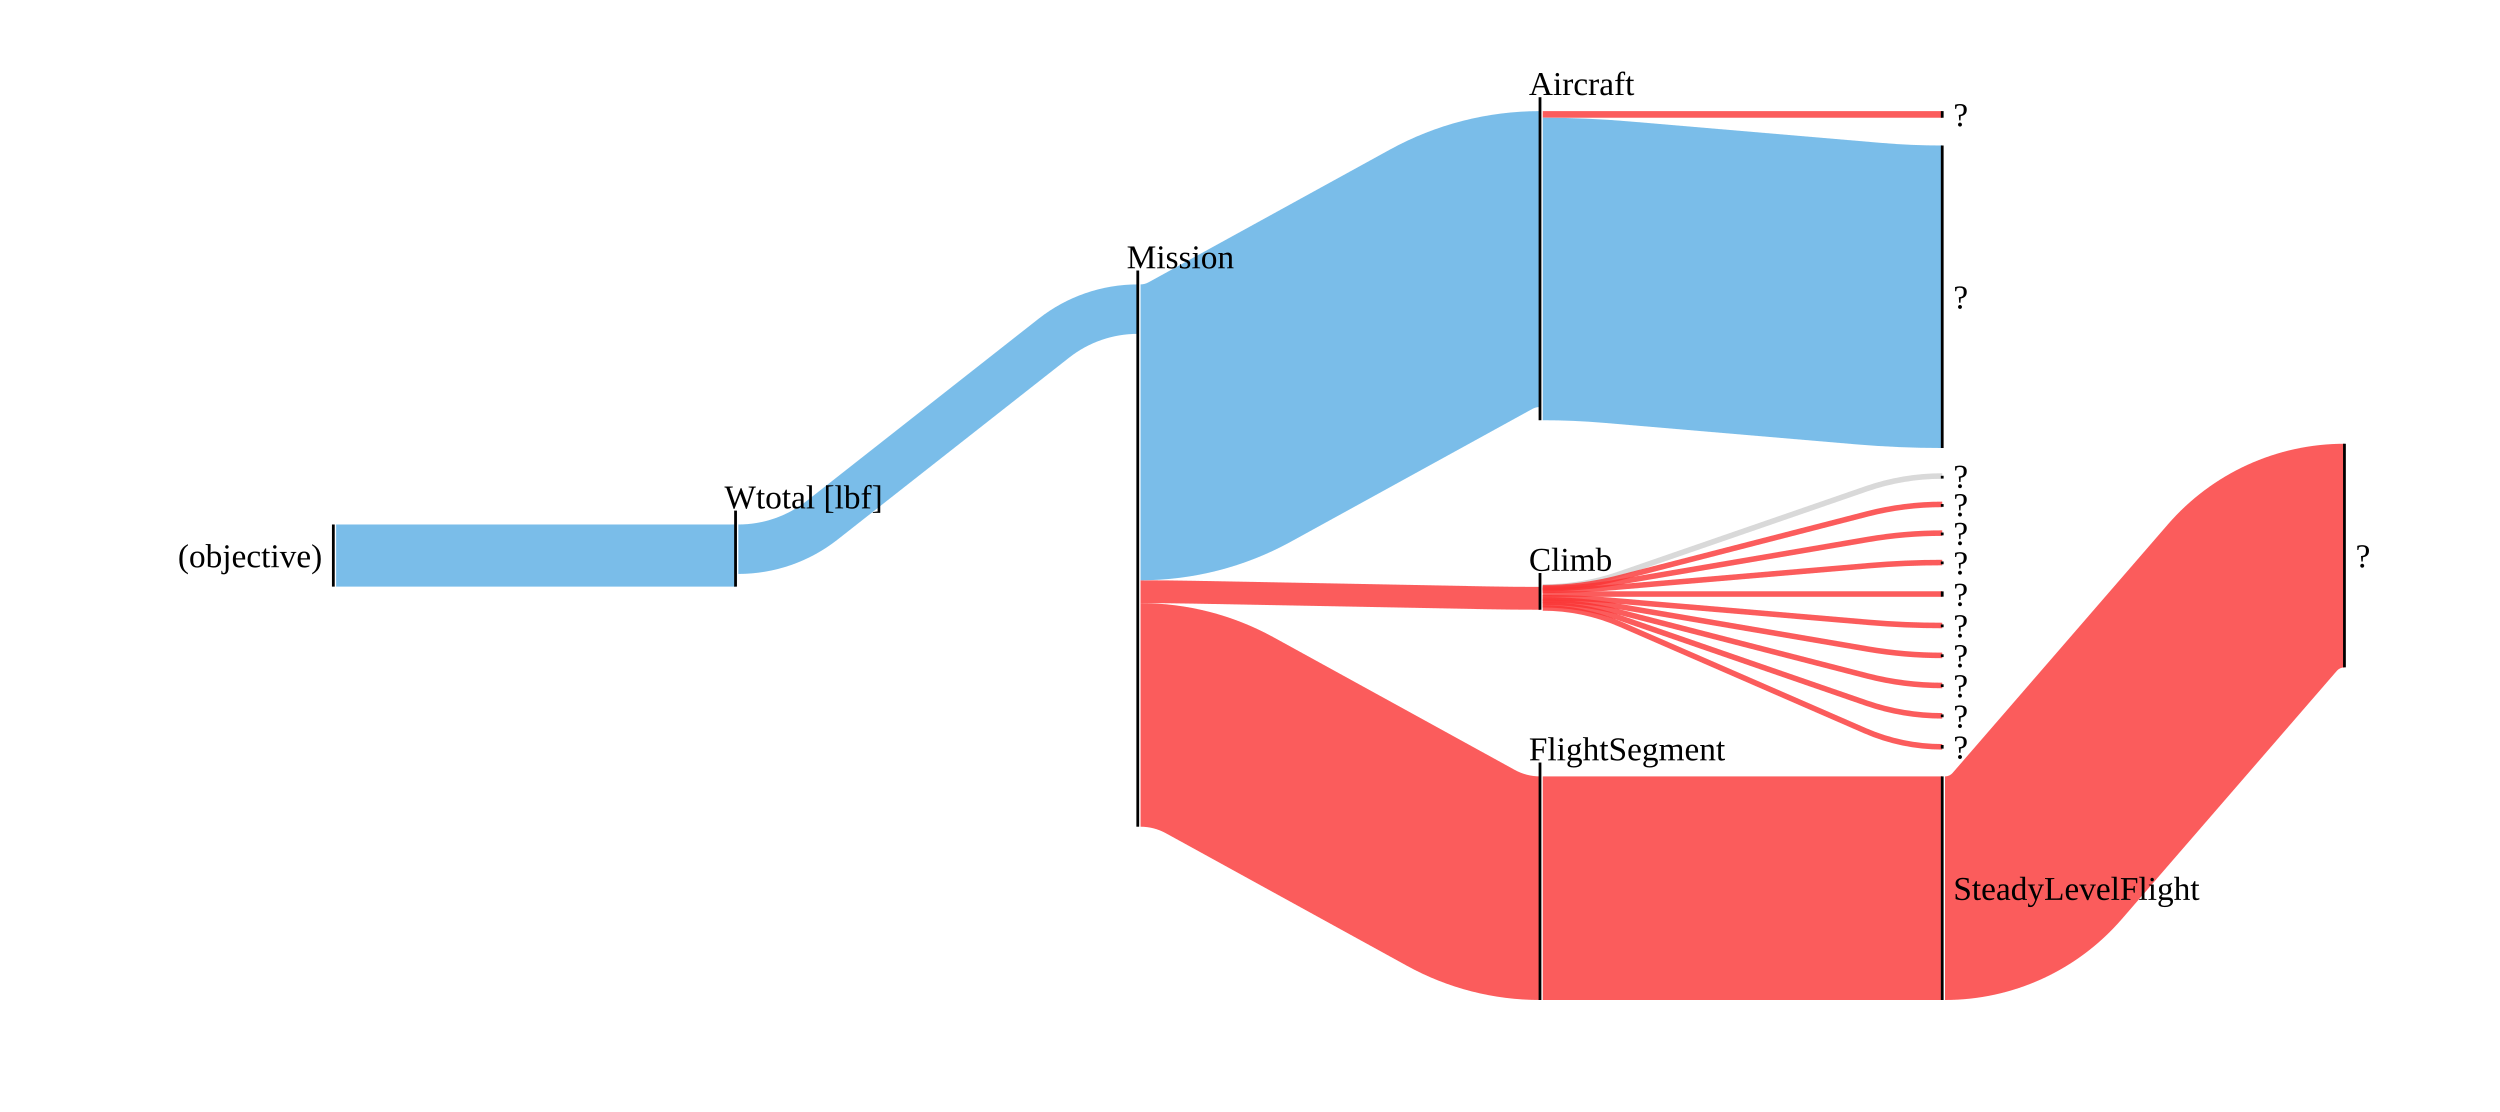
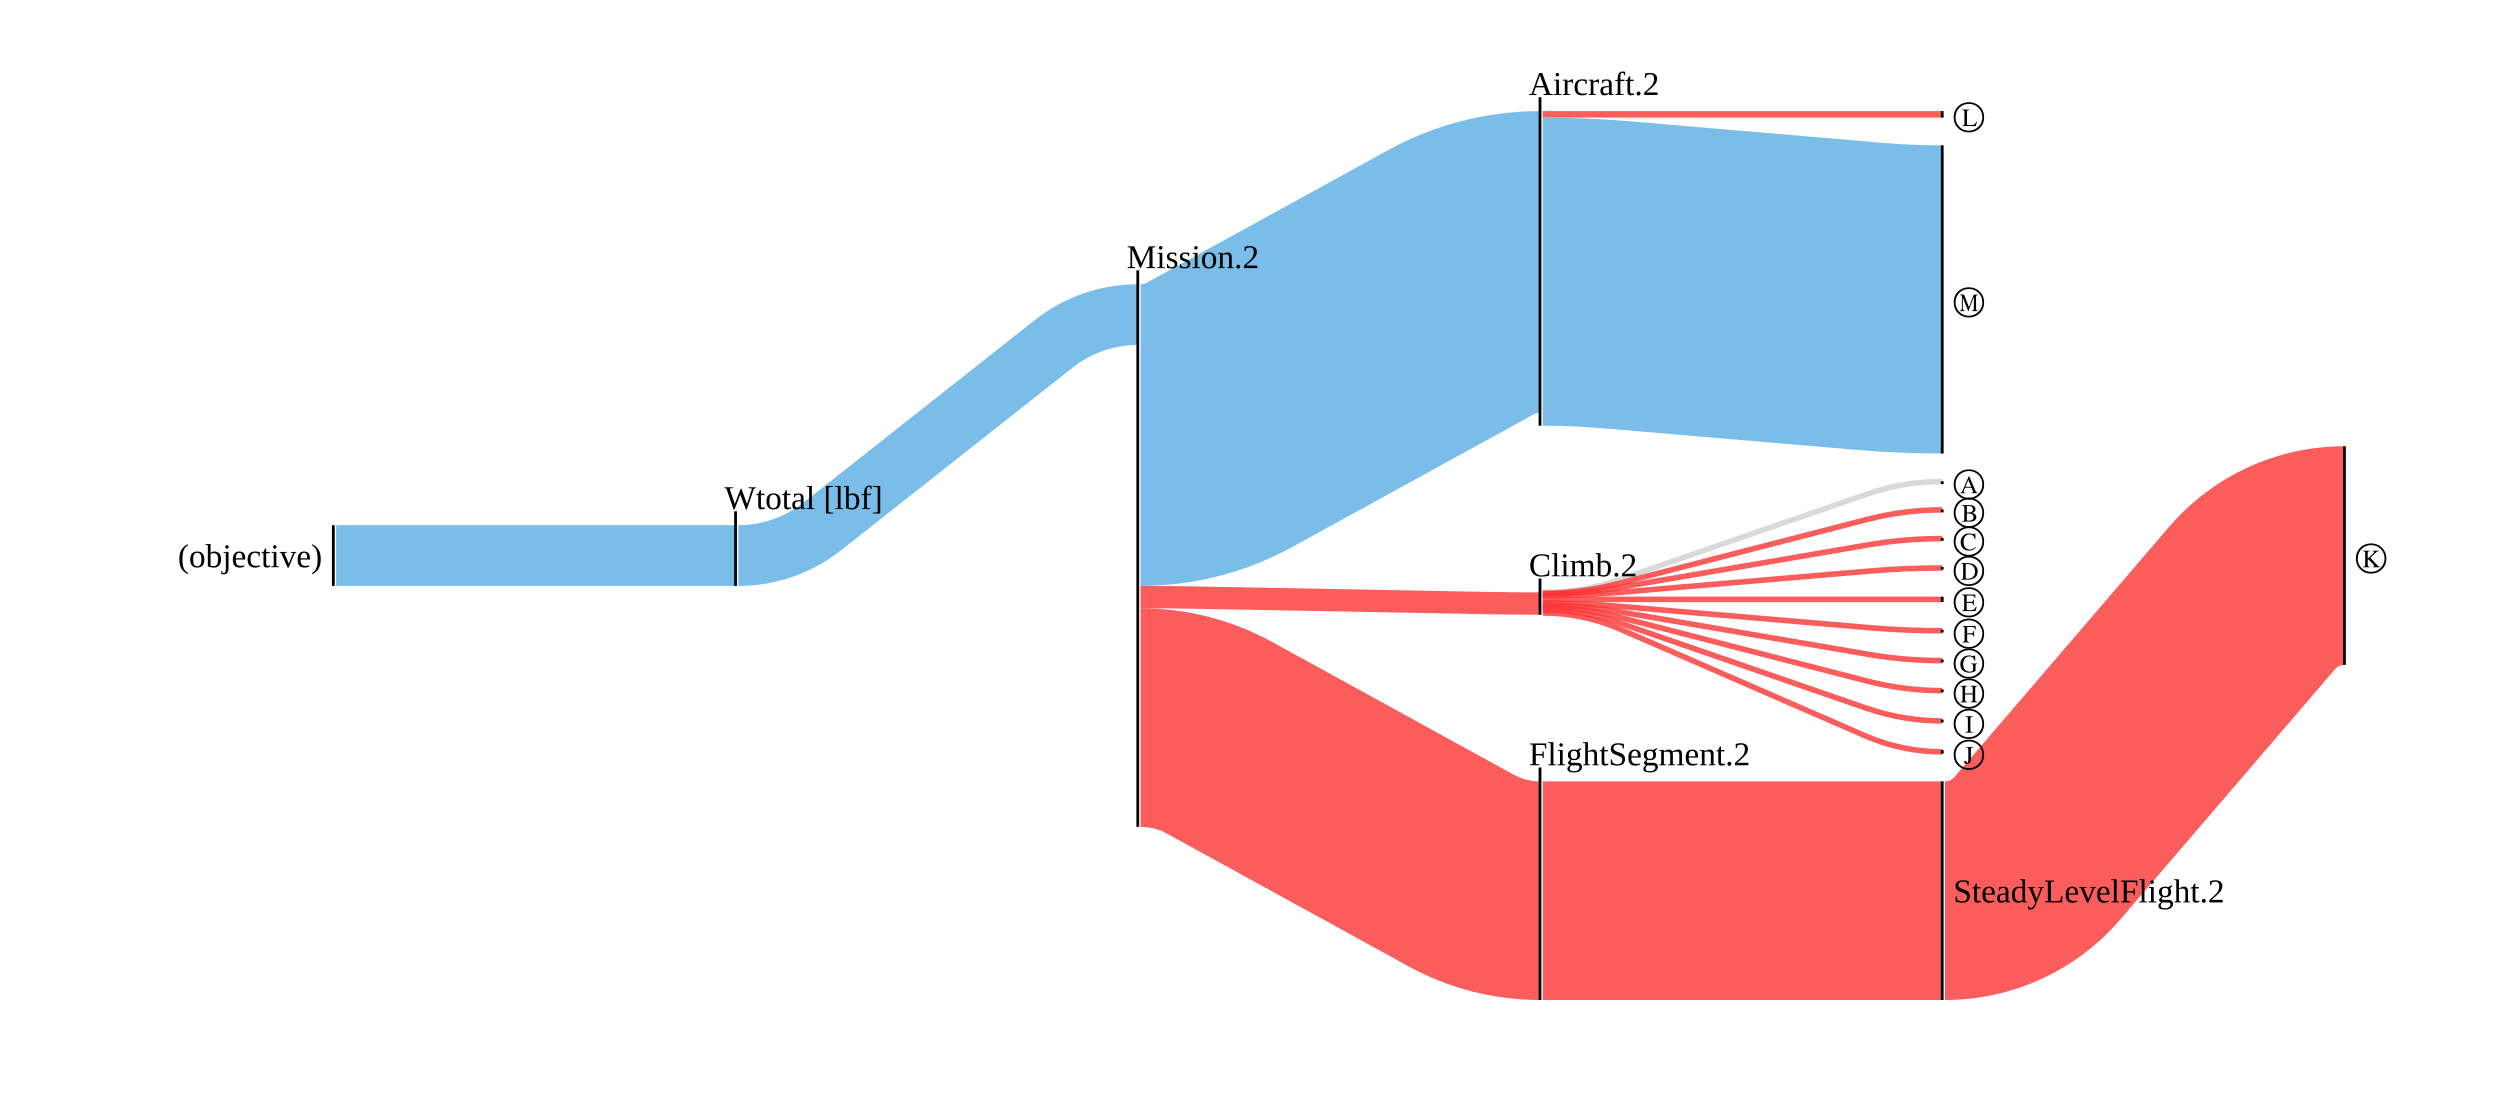
<svg xmlns="http://www.w3.org/2000/svg" width="900" height="400" viewBox="0 0 900 400">
  <g class="sankey" transform="translate(120,0)">
    <g class="groups" />
    <g class="links">
      <g class="link" style="opacity: 0.8;">
-         <path d="M435.4,210.37 A82.544 82.544 0.333 0 0 462.362,205.842 L551.584,175.007 A84.544 84.544 0.333 0 1 579.2,170.37 L579.2,172.37 A82.544 82.544 0.333 0 0 552.238,176.897 L463.016,207.732 A84.544 84.544 0.333 0 1 435.4,212.37 Z" style="fill: rgb(207, 207, 207);" />
+         <path d="M435.4,212.346 A82.544 82.544 0.333 0 0 462.362,207.818 L551.584,176.983 A84.544 84.544 0.333 0 1 579.2,172.346 L579.2,174.346 A82.544 82.544 0.333 0 0 552.238,178.874 L463.016,209.709 A84.544 84.544 0.333 0 1 435.4,214.346 Z" style="fill: rgb(207, 207, 207);" />
      </g>
      <g class="link" style="opacity: 0.8;">
-         <path d="M435.4,210.584 A106.892 106.892 0.252 0 0 462.067,207.204 L552.034,184.027 A108.892 108.892 0.252 0 1 579.2,180.584 L579.2,182.584 A106.892 106.892 0.252 0 0 552.533,185.964 L462.566,209.141 A108.892 108.892 0.252 0 1 435.4,212.584 Z" style="fill: rgb(250, 51, 51);" />
+         <path d="M435.4,212.555 A106.892 106.892 0.252 0 0 462.067,209.176 L552.034,185.998 A108.892 108.892 0.252 0 1 579.2,182.555 L579.2,184.555 A106.892 106.892 0.252 0 0 552.533,187.935 L462.566,211.112 A108.892 108.892 0.252 0 1 435.4,214.555 Z" style="fill: rgb(250, 51, 51);" />
      </g>
      <g class="link" style="opacity: 0.8;">
-         <path d="M435.4,210.922 A157.088 157.088 0.169 0 0 461.877,208.675 L552.386,193.198 A159.088 159.088 0.169 0 1 579.2,190.922 L579.2,192.922 A157.088 157.088 0.169 0 0 552.723,195.17 L462.214,210.646 A159.088 159.088 0.169 0 1 435.4,212.922 Z" style="fill: rgb(250, 51, 51);" />
+         <path d="M435.4,212.886 A157.088 157.088 0.169 0 0 461.877,210.639 L552.386,195.162 A159.088 159.088 0.169 0 1 579.2,192.886 L579.2,194.886 A157.088 157.088 0.169 0 0 552.723,197.133 L462.214,212.61 A159.088 159.088 0.169 0 1 435.4,214.886 Z" style="fill: rgb(250, 51, 51);" />
      </g>
      <g class="link" style="opacity: 0.8;">
-         <path d="M435.4,214.178 A312.677 312.677 0.085 0 1 461.966,215.309 L552.804,223.055 A310.677 310.677 0.085 0 0 579.2,224.178 L579.2,226.178 A312.677 312.677 0.085 0 1 552.634,225.048 L461.796,217.302 A310.677 310.677 0.085 0 0 435.4,216.178 Z" style="fill: rgb(250, 51, 51);" />
+         <path d="M435.4,216.069 A312.677 312.677 0.085 0 1 461.966,217.2 L552.804,224.946 A310.677 310.677 0.085 0 0 579.2,226.069 L579.2,228.069 A312.677 312.677 0.085 0 1 552.634,226.939 L461.796,219.193 A310.677 310.677 0.085 0 0 435.4,218.069 Z" style="fill: rgb(250, 51, 51);" />
      </g>
      <g class="link" style="opacity: 0.8;">
-         <path d="M435.4,211.517 A310.677 310.677 0.085 0 0 461.796,210.393 L552.634,202.647 A312.677 312.677 0.085 0 1 579.2,201.517 L579.2,203.517 A310.677 310.677 0.085 0 0 552.804,204.64 L461.966,212.386 A312.677 312.677 0.085 0 1 435.4,213.517 Z" style="fill: rgb(250, 51, 51);" />
+         <path d="M435.4,213.467 A310.677 310.677 0.085 0 0 461.796,212.344 L552.634,204.598 A312.677 312.677 0.085 0 1 579.2,203.467 L579.2,205.467 A310.677 310.677 0.085 0 0 552.804,206.591 L461.966,214.337 A312.677 312.677 0.085 0 1 435.4,215.467 Z" style="fill: rgb(250, 51, 51);" />
      </g>
      <g class="link" style="opacity: 0.8;">
-         <path d="M435.4,214.946 A159.088 159.088 0.169 0 1 462.214,217.222 L552.723,232.699 A157.088 157.088 0.169 0 0 579.2,234.946 L579.2,236.946 A159.088 159.088 0.169 0 1 552.386,234.67 L461.877,219.194 A157.088 157.088 0.169 0 0 435.4,216.946 Z" style="fill: rgb(250, 51, 51);" />
+         <path d="M435.4,216.82 A159.088 159.088 0.169 0 1 462.214,219.096 L552.723,234.573 A157.088 157.088 0.169 0 0 579.2,236.82 L579.2,238.82 A159.088 159.088 0.169 0 1 552.386,236.544 L461.877,221.068 A157.088 157.088 0.169 0 0 435.4,218.82 Z" style="fill: rgb(250, 51, 51);" />
      </g>
      <g class="link" style="opacity: 0.8;">
-         <path d="M435.4,215.772 A108.892 108.892 0.252 0 1 462.566,219.215 L552.533,242.393 A106.892 106.892 0.252 0 0 579.2,245.772 L579.2,247.772 A108.892 108.892 0.252 0 1 552.034,244.329 L462.067,221.152 A106.892 106.892 0.252 0 0 435.4,217.772 Z" style="fill: rgb(250, 51, 51);" />
+         <path d="M435.4,217.628 A108.892 108.892 0.252 0 1 462.566,221.071 L552.533,244.248 A106.892 106.892 0.252 0 0 579.2,247.628 L579.2,249.628 A108.892 108.892 0.252 0 1 552.034,246.185 L462.067,223.008 A106.892 106.892 0.252 0 0 435.4,219.628 Z" style="fill: rgb(250, 51, 51);" />
      </g>
      <g class="link" style="opacity: 0.8;">
-         <path d="M435.4,216.701 A84.544 84.544 0.333 0 1 463.016,221.339 L552.238,252.173 A82.544 82.544 0.333 0 0 579.2,256.701 L579.2,258.701 A84.544 84.544 0.333 0 1 551.584,254.064 L462.362,223.229 A82.544 82.544 0.333 0 0 435.4,218.701 Z" style="fill: rgb(250, 51, 51);" />
+         <path d="M435.4,218.536 A84.544 84.544 0.333 0 1 463.016,223.174 L552.238,254.008 A82.544 82.544 0.333 0 0 579.2,258.536 L579.2,260.536 A84.544 84.544 0.333 0 1 551.584,255.899 L462.362,225.064 A82.544 82.544 0.333 0 0 435.4,220.536 Z" style="fill: rgb(250, 51, 51);" />
      </g>
      <g class="link" style="opacity: 0.8;">
-         <path d="M435.4,217.853 A70.535 70.535 0.411 0 1 463.558,223.717 L551.841,262.155 A68.535 68.535 0.411 0 0 579.2,267.853 L579.2,269.853 A70.535 70.535 0.411 0 1 551.042,263.989 L462.759,225.55 A68.535 68.535 0.411 0 0 435.4,219.853 Z" style="fill: rgb(250, 51, 51);" />
+         <path d="M435.4,219.662 A70.535 70.535 0.411 0 1 463.558,225.526 L551.841,263.964 A68.535 68.535 0.411 0 0 579.2,269.662 L579.2,271.662 A70.535 70.535 0.411 0 1 551.042,265.798 L462.759,227.36 A68.535 68.535 0.411 0 0 435.4,221.662 Z" style="fill: rgb(250, 51, 51);" />
      </g>
      <g class="link" style="opacity: 0.8;">
-         <path d="M435.4,212.854 A0 0 0 0 1 435.4,212.854 L579.2,212.854 A0 0 0 0 0 579.2,212.854 L579.2,214.854 A0 0 0 0 1 579.2,214.854 L435.4,214.854 A0 0 0 0 0 435.4,214.854 Z" style="fill: rgb(250, 51, 51);" />
+         <path d="M435.4,214.775 A0 0 0 0 0 435.4,214.775 L579.2,214.775 A0 0 0 0 0 579.2,214.775 L579.2,216.775 A0 0 0 0 0 579.2,216.775 L435.4,216.775 A0 0 0 0 0 435.4,216.775 Z" style="fill: rgb(250, 51, 51);" />
      </g>
      <g class="link" style="opacity: 0.8;">
-         <path d="M435.4,40 A0 0 0 0 0 435.4,40 L579.2,40 A0 0 0 0 0 579.2,40 L579.2,42.383 A0 0 0 0 0 579.2,42.383 L435.4,42.383 A0 0 0 0 0 435.4,42.383 Z" style="fill: rgb(250, 51, 51);" />
+         <path d="M435.4,40 A0 0 0 0 0 435.4,40 L579.2,40 A0 0 0 0 0 579.2,40 L579.2,42.33 A0 0 0 0 0 579.2,42.33 L435.4,42.33 A0 0 0 0 0 435.4,42.33 Z" style="fill: rgb(250, 51, 51);" />
      </g>
      <g class="link" style="opacity: 0.8;">
-         <path d="M290.6,208.903 A1004.11 1004.11 0.019 0 1 309.784,209.087 L415.373,211.104 A995.89 995.89 0.019 0 0 434.4,211.286 L434.4,219.506 A1004.11 1004.11 0.019 0 1 415.216,219.323 L309.627,217.305 A995.89 995.89 0.019 0 0 290.6,217.123 Z" style="fill: rgb(250, 51, 51);" />
+         <path d="M290.6,210.934 A1004.018 1004.018 0.019 0 1 309.28,211.108 L415.87,213.092 A995.982 995.982 0.019 0 0 434.4,213.264 L434.4,221.301 A1004.018 1004.018 0.019 0 1 415.72,221.127 L309.13,219.143 A995.982 995.982 0.019 0 0 290.6,218.971 Z" style="fill: rgb(250, 51, 51);" />
      </g>
      <g class="link" style="opacity: 0.8;">
-         <path d="M145.8,188.816 A39.948 39.948 0.666 0 0 170.48,180.28 L253.919,114.723 A57.754 57.754 0.666 0 1 289.6,102.383 L289.6,120.189 A39.948 39.948 0.666 0 0 264.92,128.725 L181.481,194.282 A57.754 57.754 0.666 0 1 145.8,206.623 Z" style="fill: rgb(89, 173, 228);" />
+         <path d="M1,189.066 A0 0 0 0 0 1,189.066 L144.8,189.066 A0 0 0 0 1 144.8,189.066 L144.8,210.934 A0 0 0 0 0 144.8,210.934 L1,210.934 A0 0 0 0 1 1,210.934 Z" style="fill: rgb(89, 173, 228);" />
      </g>
      <g class="link" style="opacity: 0.8;">
-         <path d="M1,188.816 A0 0 0 0 0 1,188.816 L144.8,188.816 A0 0 0 0 0 144.8,188.816 L144.8,211.184 A0 0 0 0 0 144.8,211.184 L1,211.184 A0 0 0 0 0 1,211.184 Z" style="fill: rgb(89, 173, 228);" />
+         <path d="M145.8,189.066 A37.837 37.837 0.668 0 0 169.233,180.936 L252.623,115.158 A59.706 59.706 0.668 0 1 289.6,102.33 L289.6,124.198 A37.837 37.837 0.668 0 0 266.167,132.328 L182.777,198.106 A59.706 59.706 0.668 0 1 145.8,210.934 Z" style="fill: rgb(89, 173, 228);" />
      </g>
      <g class="link" style="opacity: 0.8;">
-         <path d="M580.2,279.506 A3.617 3.617 0.857 0 0 582.934,278.257 L660.422,188.796 A84.111 84.111 0.857 0 1 724,159.753 L724,240.247 A3.617 3.617 0.857 0 0 721.266,241.496 L643.778,330.957 A84.111 84.111 0.857 0 1 580.2,360 Z" style="fill: rgb(250, 51, 51);" />
+         <path d="M580.2,281.301 A4.457 4.457 0.862 0 0 583.582,279.746 L660.894,189.653 A83.156 83.156 0.862 0 1 724,160.65 L724,239.35 A4.457 4.457 0.862 0 0 720.618,240.904 L643.306,330.997 A83.156 83.156 0.862 0 1 580.2,360 Z" style="fill: rgb(250, 51, 51);" />
      </g>
      <g class="link" style="opacity: 0.8;">
-         <path d="M435.4,279.506 A0 0 0 0 0 435.4,279.506 L579.2,279.506 A0 0 0 0 0 579.2,279.506 L579.2,360 A0 0 0 0 0 579.2,360 L435.4,360 A0 0 0 0 0 435.4,360 Z" style="fill: rgb(250, 51, 51);" />
+         <path d="M290.6,218.971 A98.463 98.463 0.502 0 1 338.007,231.135 L424.884,278.859 A19.764 19.764 0.502 0 0 434.4,281.301 L434.4,360 A98.463 98.463 0.502 0 1 386.993,347.836 L300.116,300.112 A19.764 19.764 0.502 0 0 290.6,297.67 Z" style="fill: rgb(250, 51, 51);" />
      </g>
      <g class="link" style="opacity: 0.8;">
-         <path d="M290.6,217.123 A99.326 99.326 0.503 0 1 338.456,229.412 L425.327,277.176 A18.832 18.832 0.503 0 0 434.4,279.506 L434.4,360 A99.326 99.326 0.503 0 1 386.544,347.711 L299.673,299.947 A18.832 18.832 0.503 0 0 290.6,297.617 Z" style="fill: rgb(250, 51, 51);" />
+         <path d="M435.4,281.301 A0 0 0 0 1 435.4,281.301 L579.2,281.301 A0 0 0 0 0 579.2,281.301 L579.2,360 A0 0 0 0 1 579.2,360 L435.4,360 A0 0 0 0 0 435.4,360 Z" style="fill: rgb(250, 51, 51);" />
      </g>
      <g class="link" style="opacity: 0.8;">
-         <path d="M290.6,102.383 A5.819 5.819 0.503 0 0 293.403,101.663 L380.275,53.899 A112.339 112.339 0.503 0 1 434.4,40 L434.4,146.52 A5.819 5.819 0.503 0 0 431.597,147.24 L344.725,195.005 A112.339 112.339 0.503 0 1 290.6,208.903 Z" style="fill: rgb(89, 173, 228);" />
+         <path d="M290.6,102.33 A4.811 4.811 0.502 0 0 292.916,101.735 L379.794,54.011 A113.416 113.416 0.502 0 1 434.4,40 L434.4,148.605 A4.811 4.811 0.502 0 0 432.084,149.199 L345.206,196.923 A113.416 113.416 0.502 0 1 290.6,210.934 Z" style="fill: rgb(89, 173, 228);" />
      </g>
      <g class="link" style="opacity: 0.8;">
-         <path d="M435.4,42.383 A366.128 366.128 0.085 0 1 466.508,43.707 L557.345,51.453 A257.225 257.225 0.085 0 0 579.2,52.383 L579.2,161.286 A366.128 366.128 0.085 0 1 548.092,159.962 L457.255,152.216 A257.225 257.225 0.085 0 0 435.4,151.286 Z" style="fill: rgb(89, 173, 228);" />
+         <path d="M435.4,42.33 A367.144 367.144 0.085 0 1 466.594,43.657 L557.431,51.403 A256.209 256.209 0.085 0 0 579.2,52.33 L579.2,163.264 A367.144 367.144 0.085 0 1 548.006,161.936 L457.169,154.19 A256.209 256.209 0.085 0 0 435.4,153.264 Z" style="fill: rgb(89, 173, 228);" />
      </g>
    </g>
    <g class="nodes">
-       <g class="node" transform="translate(144.8,188.8163)">
+       <g class="node" transform="translate(144.8,189.0656)">
        <text dy=".35em" text-anchor="start" transform="translate(-4,-10)" style="display: inline;">Wtotal [lbf]</text>
-         <line x1="0" x2="0" y1="-5" y2="22.367" style="display: inline; stroke: rgb(0, 0, 0);" />
-         <rect x="-5" y="-5" width="10" height="27.367" style="fill: none; visibility: hidden; pointer-events: all;" />
+         <line x1="0" x2="0" y1="-5" y2="21.869" style="display: inline; stroke: rgb(0, 0, 0);" />
+         <rect x="-5" y="-5" width="10" height="26.869" style="fill: none; visibility: hidden; pointer-events: all;" />
      </g>
      <g class="node" transform="translate(579.2,40)">
-         <text dy=".35em" text-anchor="start" transform="translate(4,1.191374)" style="display: inline;">?</text>
-         <line x1="0" x2="0" y1="0" y2="2.383" style="display: inline; stroke: rgb(0, 0, 0);" />
-         <rect x="-5" y="-5" width="10" height="7.383" style="fill: none; visibility: hidden; pointer-events: all;" />
+         <text dy=".35em" text-anchor="start" transform="translate(4,1.164811)" style="display: inline;">Ⓛ</text>
+         <line x1="0" x2="0" y1="0" y2="2.33" style="display: inline; stroke: rgb(0, 0, 0);" />
+         <rect x="-5" y="-5" width="10" height="7.33" style="fill: none; visibility: hidden; pointer-events: all;" />
      </g>
-       <g class="node" transform="translate(724,159.7529)">
-         <text dy=".35em" text-anchor="start" transform="translate(4,40.24708)" style="display: inline;">?</text>
-         <line x1="0" x2="0" y1="0" y2="80.494" style="display: inline; stroke: rgb(0, 0, 0);" />
-         <rect x="-5" y="-5" width="10" height="85.494" style="fill: none; visibility: hidden; pointer-events: all;" />
+       <g class="node" transform="translate(724,160.6503)">
+         <text dy=".35em" text-anchor="start" transform="translate(4,39.34971)" style="display: inline;">Ⓚ</text>
+         <line x1="0" x2="0" y1="0" y2="78.699" style="display: inline; stroke: rgb(0, 0, 0);" />
+         <rect x="-5" y="-5" width="10" height="83.699" style="fill: none; visibility: hidden; pointer-events: all;" />
      </g>
-       <g class="node" transform="translate(579.2,52.38275)">
-         <text dy=".35em" text-anchor="start" transform="translate(4,54.45161)" style="display: inline;">?</text>
-         <line x1="0" x2="0" y1="0" y2="108.903" style="display: inline; stroke: rgb(0, 0, 0);" />
-         <rect x="-5" y="-5" width="10" height="113.903" style="fill: none; visibility: hidden; pointer-events: all;" />
+       <g class="node" transform="translate(579.2,52.32962)">
+         <text dy=".35em" text-anchor="start" transform="translate(4,55.46718)" style="display: inline;">Ⓜ</text>
+         <line x1="0" x2="0" y1="0" y2="110.934" style="display: inline; stroke: rgb(0, 0, 0);" />
+         <rect x="-5" y="-5" width="10" height="115.934" style="fill: none; visibility: hidden; pointer-events: all;" />
      </g>
-       <g class="node" transform="translate(579.2,279.5058)">
-         <text dy=".35em" text-anchor="start" transform="translate(4,40.24708)" style="display: inline;">SteadyLevelFlight</text>
-         <line x1="0" x2="0" y1="0" y2="80.494" style="display: inline; stroke: rgb(0, 0, 0);" />
-         <rect x="-5" y="-5" width="10" height="85.494" style="fill: none; visibility: hidden; pointer-events: all;" />
+       <g class="node" transform="translate(579.2,281.3006)">
+         <text dy=".35em" text-anchor="start" transform="translate(4,39.34971)" style="display: inline;">SteadyLevelFlight.2</text>
+         <line x1="0" x2="0" y1="0" y2="78.699" style="display: inline; stroke: rgb(0, 0, 0);" />
+         <rect x="-5" y="-5" width="10" height="83.699" style="fill: none; visibility: hidden; pointer-events: all;" />
      </g>
-       <g class="node" transform="translate(434.4,279.5058)">
-         <text dy=".35em" text-anchor="start" transform="translate(-4,-10)" style="display: inline;">FlightSegment</text>
-         <line x1="0" x2="0" y1="-5" y2="80.494" style="display: inline; stroke: rgb(0, 0, 0);" />
-         <rect x="-5" y="-5" width="10" height="85.494" style="fill: none; visibility: hidden; pointer-events: all;" />
+       <g class="node" transform="translate(0,189.0656)">
+         <text dy=".35em" text-anchor="end" transform="translate(-4,10.93437)" style="display: inline;">(objective)</text>
+         <line x1="0" x2="0" y1="0" y2="21.869" style="display: inline; stroke: rgb(0, 0, 0);" />
+         <rect x="-5" y="-5" width="10" height="26.869" style="fill: none; visibility: hidden; pointer-events: all;" />
      </g>
-       <g class="node" transform="translate(0,188.8163)">
-         <text dy=".35em" text-anchor="end" transform="translate(-4,11.18372)" style="display: inline;">(objective)</text>
-         <line x1="0" x2="0" y1="0" y2="22.367" style="display: inline; stroke: rgb(0, 0, 0);" />
-         <rect x="-5" y="-5" width="10" height="27.367" style="fill: none; visibility: hidden; pointer-events: all;" />
+       <g class="node" transform="translate(289.6,102.3296)">
+         <text dy=".35em" text-anchor="start" transform="translate(-4,-10)" style="display: inline;">Mission.2</text>
+         <line x1="0" x2="0" y1="-5" y2="195.341" style="display: inline; stroke: rgb(0, 0, 0);" />
+         <rect x="-5" y="-5" width="10" height="200.341" style="fill: none; visibility: hidden; pointer-events: all;" />
      </g>
-       <g class="node" transform="translate(289.6,102.3827)">
-         <text dy=".35em" text-anchor="start" transform="translate(-4,-10)" style="display: inline;">Mission</text>
-         <line x1="0" x2="0" y1="-5" y2="195.235" style="display: inline; stroke: rgb(0, 0, 0);" />
-         <rect x="-5" y="-5" width="10" height="200.235" style="fill: none; visibility: hidden; pointer-events: all;" />
+       <g class="node" transform="translate(434.4,213.264)">
+         <text dy=".35em" text-anchor="start" transform="translate(-4,-10)" style="display: inline;">Climb.2</text>
+         <line x1="0" x2="0" y1="-5" y2="8.037" style="display: inline; stroke: rgb(0, 0, 0);" />
+         <rect x="-5" y="-5" width="10" height="13.037" style="fill: none; visibility: hidden; pointer-events: all;" />
      </g>
-       <g class="node" transform="translate(579.2,235.5508)">
-         <text dy=".35em" text-anchor="start" transform="translate(4,0.3953332)" style="display: inline;">?</text>
+       <g class="node" transform="translate(579.2,204.0893)">
+         <text dy=".35em" text-anchor="start" transform="translate(4,0.3778829)" style="display: inline;">Ⓓ</text>
+         <line x1="0" x2="0" y1="0" y2="1" style="display: inline; stroke: rgb(0, 0, 0);" />
+         <rect x="-5" y="-5" width="10" height="6" style="fill: none; visibility: hidden; pointer-events: all;" />
+       </g>
+       <g class="node" transform="translate(579.2,270.0231)">
+         <text dy=".35em" text-anchor="start" transform="translate(4,0.6387237)" style="display: inline;">Ⓙ</text>
+         <line x1="0" x2="0" y1="0" y2="1.277" style="display: inline; stroke: rgb(0, 0, 0);" />
+         <rect x="-5" y="-5" width="10" height="6.277" style="fill: none; visibility: hidden; pointer-events: all;" />
+       </g>
+       <g class="node" transform="translate(579.2,183.4279)">
+         <text dy=".35em" text-anchor="start" transform="translate(4,0.127475)" style="display: inline;">Ⓑ</text>
+         <line x1="0" x2="0" y1="0" y2="1" style="display: inline; stroke: rgb(0, 0, 0);" />
+         <rect x="-5" y="-5" width="10" height="6" style="fill: none; visibility: hidden; pointer-events: all;" />
+       </g>
+       <g class="node" transform="translate(579.2,173.264)">
+         <text dy=".35em" text-anchor="start" transform="translate(4,0.08197059)" style="display: inline;">Ⓐ</text>
        <line x1="0" x2="0" y1="0" y2="1" style="display: inline; stroke: rgb(0, 0, 0);" />
        <rect x="-5" y="-5" width="10" height="6" style="fill: none; visibility: hidden; pointer-events: all;" />
      </g>
      <g class="node" transform="translate(434.4,40)">
-         <text dy=".35em" text-anchor="start" transform="translate(-4,-10)" style="display: inline;">Aircraft</text>
-         <line x1="0" x2="0" y1="-5" y2="111.286" style="display: inline; stroke: rgb(0, 0, 0);" />
-         <rect x="-5" y="-5" width="10" height="116.286" style="fill: none; visibility: hidden; pointer-events: all;" />
+         <text dy=".35em" text-anchor="start" transform="translate(-4,-10)" style="display: inline;">Aircraft.2</text>
+         <line x1="0" x2="0" y1="-5" y2="113.264" style="display: inline; stroke: rgb(0, 0, 0);" />
+         <rect x="-5" y="-5" width="10" height="118.264" style="fill: none; visibility: hidden; pointer-events: all;" />
      </g>
-       <g class="node" transform="translate(579.2,181.4537)">
-         <text dy=".35em" text-anchor="start" transform="translate(4,0.1303821)" style="display: inline;">?</text>
+       <g class="node" transform="translate(579.2,193.6829)">
+         <text dy=".35em" text-anchor="start" transform="translate(4,0.2032048)" style="display: inline;">Ⓒ</text>
        <line x1="0" x2="0" y1="0" y2="1" style="display: inline; stroke: rgb(0, 0, 0);" />
        <rect x="-5" y="-5" width="10" height="6" style="fill: none; visibility: hidden; pointer-events: all;" />
      </g>
-       <g class="node" transform="translate(579.2,171.286)">
-         <text dy=".35em" text-anchor="start" transform="translate(4,0.08383993)" style="display: inline;">?</text>
+       <g class="node" transform="translate(579.2,226.7052)">
+         <text dy=".35em" text-anchor="start" transform="translate(4,0.3642897)" style="display: inline;">Ⓕ</text>
        <line x1="0" x2="0" y1="0" y2="1" style="display: inline; stroke: rgb(0, 0, 0);" />
        <rect x="-5" y="-5" width="10" height="6" style="fill: none; visibility: hidden; pointer-events: all;" />
      </g>
-       <g class="node" transform="translate(579.2,202.1301)">
-         <text dy=".35em" text-anchor="start" transform="translate(4,0.3865006)" style="display: inline;">?</text>
+       <g class="node" transform="translate(579.2,214.8451)">
+         <text dy=".35em" text-anchor="start" transform="translate(4,0.9300489)" style="display: inline;">Ⓔ</text>
+         <line x1="0" x2="0" y1="0" y2="1.86" style="display: inline; stroke: rgb(0, 0, 0);" />
+         <rect x="-5" y="-5" width="10" height="6.86" style="fill: none; visibility: hidden; pointer-events: all;" />
+       </g>
+       <g class="node" transform="translate(579.2,248.2068)">
+         <text dy=".35em" text-anchor="start" transform="translate(4,0.42118)" style="display: inline;">Ⓗ</text>
        <line x1="0" x2="0" y1="0" y2="1" style="display: inline; stroke: rgb(0, 0, 0);" />
        <rect x="-5" y="-5" width="10" height="6" style="fill: none; visibility: hidden; pointer-events: all;" />
      </g>
-       <g class="node" transform="translate(579.2,191.7144)">
-         <text dy=".35em" text-anchor="start" transform="translate(4,0.2078389)" style="display: inline;">?</text>
+       <g class="node" transform="translate(579.2,237.4337)">
+         <text dy=".35em" text-anchor="start" transform="translate(4,0.3865186)" style="display: inline;">Ⓖ</text>
        <line x1="0" x2="0" y1="0" y2="1" style="display: inline; stroke: rgb(0, 0, 0);" />
        <rect x="-5" y="-5" width="10" height="6" style="fill: none; visibility: hidden; pointer-events: all;" />
      </g>
-       <g class="node" transform="translate(434.4,211.286)">
-         <text dy=".35em" text-anchor="start" transform="translate(-4,-10)" style="display: inline;">Climb</text>
-         <line x1="0" x2="0" y1="-5" y2="8.22" style="display: inline; stroke: rgb(0, 0, 0);" />
-         <rect x="-5" y="-5" width="10" height="13.22" style="fill: none; visibility: hidden; pointer-events: all;" />
+       <g class="node" transform="translate(434.4,281.3006)">
+         <text dy=".35em" text-anchor="start" transform="translate(-4,-10)" style="display: inline;">FlightSegment.2</text>
+         <line x1="0" x2="0" y1="-5" y2="78.699" style="display: inline; stroke: rgb(0, 0, 0);" />
+         <rect x="-5" y="-5" width="10" height="83.699" style="fill: none; visibility: hidden; pointer-events: all;" />
      </g>
-       <g class="node" transform="translate(579.2,212.9031)">
-         <text dy=".35em" text-anchor="start" transform="translate(4,0.9512587)" style="display: inline;">?</text>
-         <line x1="0" x2="0" y1="0" y2="1.903" style="display: inline; stroke: rgb(0, 0, 0);" />
-         <rect x="-5" y="-5" width="10" height="6.903" style="fill: none; visibility: hidden; pointer-events: all;" />
-       </g>
-       <g class="node" transform="translate(579.2,246.3415)">
-         <text dy=".35em" text-anchor="start" transform="translate(4,0.430785)" style="display: inline;">?</text>
-         <line x1="0" x2="0" y1="0" y2="1" style="display: inline; stroke: rgb(0, 0, 0);" />
-         <rect x="-5" y="-5" width="10" height="6" style="fill: none; visibility: hidden; pointer-events: all;" />
-       </g>
-       <g class="node" transform="translate(579.2,224.8056)">
-         <text dy=".35em" text-anchor="start" transform="translate(4,0.3725973)" style="display: inline;">?</text>
-         <line x1="0" x2="0" y1="0" y2="1" style="display: inline; stroke: rgb(0, 0, 0);" />
-         <rect x="-5" y="-5" width="10" height="6" style="fill: none; visibility: hidden; pointer-events: all;" />
-       </g>
-       <g class="node" transform="translate(579.2,268.1993)">
-         <text dy=".35em" text-anchor="start" transform="translate(4,0.6532898)" style="display: inline;">?</text>
-         <line x1="0" x2="0" y1="0" y2="1.307" style="display: inline; stroke: rgb(0, 0, 0);" />
-         <rect x="-5" y="-5" width="10" height="6.307" style="fill: none; visibility: hidden; pointer-events: all;" />
-       </g>
-       <g class="node" transform="translate(579.2,257.203)">
-         <text dy=".35em" text-anchor="start" transform="translate(4,0.4981054)" style="display: inline;">?</text>
+       <g class="node" transform="translate(579.2,259.0491)">
+         <text dy=".35em" text-anchor="start" transform="translate(4,0.4869994)" style="display: inline;">Ⓘ</text>
        <line x1="0" x2="0" y1="0" y2="1" style="display: inline; stroke: rgb(0, 0, 0);" />
        <rect x="-5" y="-5" width="10" height="6" style="fill: none; visibility: hidden; pointer-events: all;" />
      </g>
    </g>
    <g class="slice-titles" />
  </g>
</svg>
